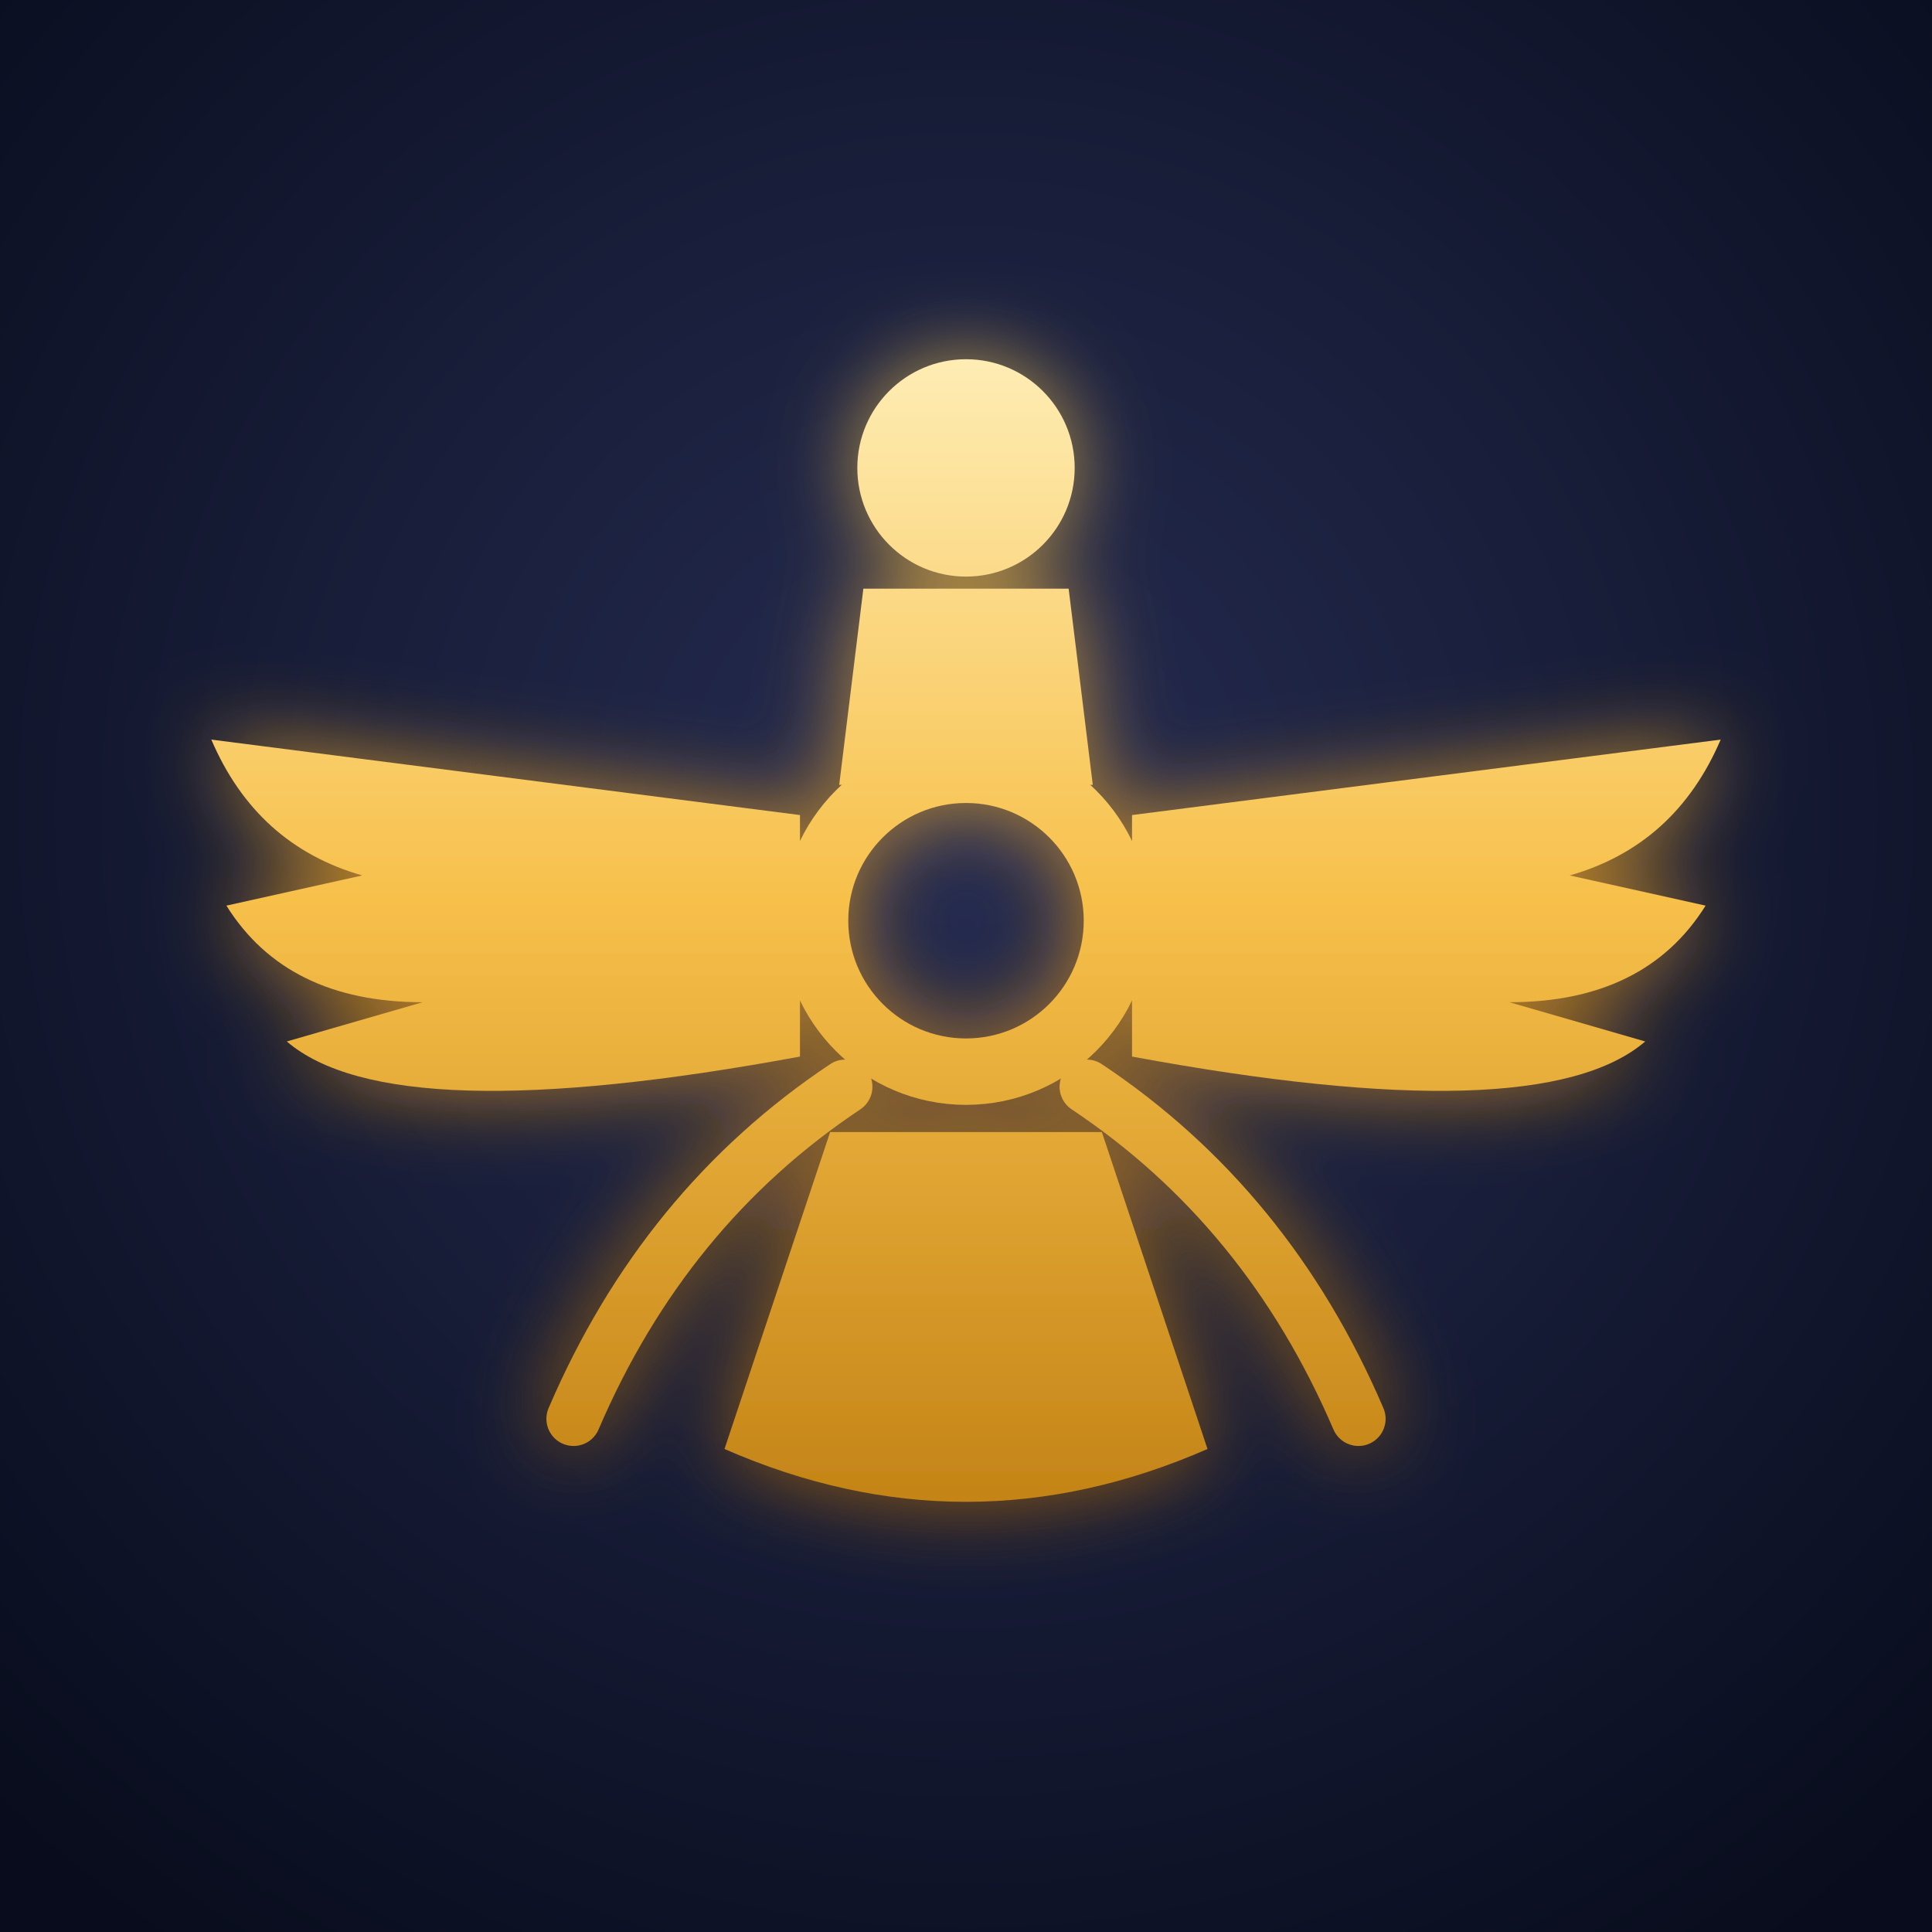
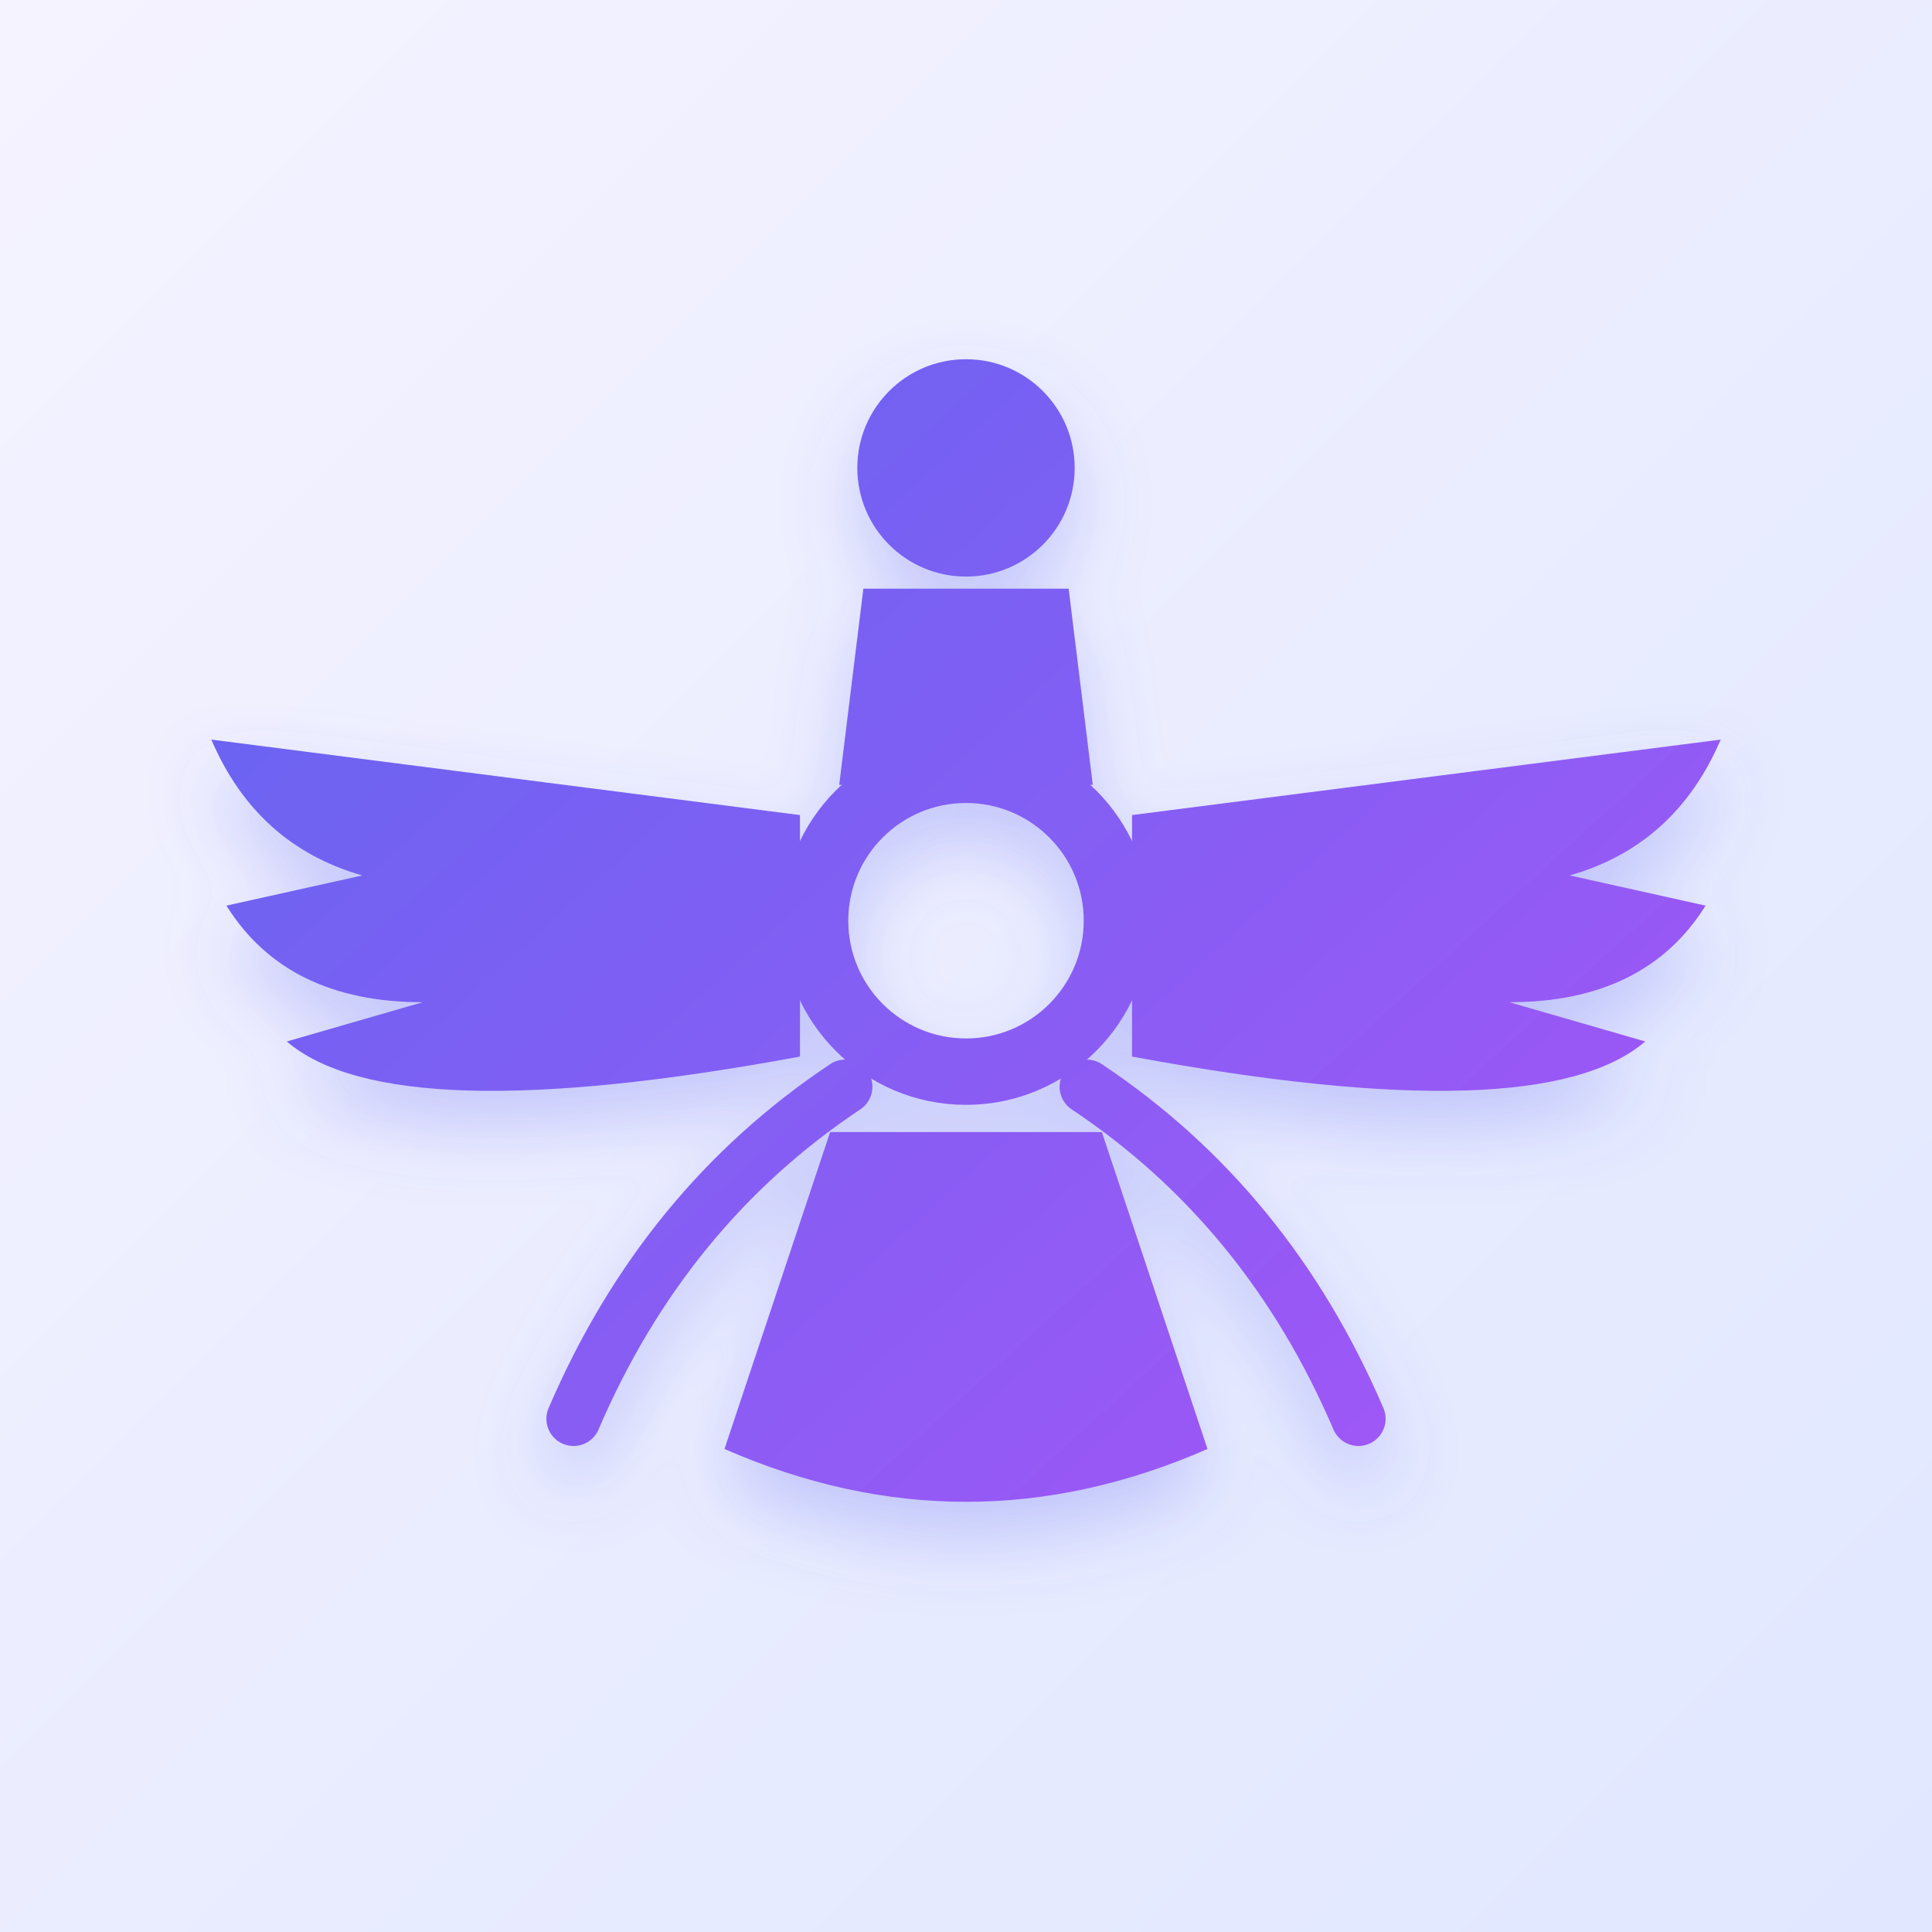
<svg xmlns="http://www.w3.org/2000/svg" viewBox="0 0 64 64" width="128" height="128">
  <defs>
-     <radialGradient id="bg" cx="50%" cy="42%" r="72%">
-       <stop offset="0" stop-color="#262C52" />
-       <stop offset="1" stop-color="#080C1C" />
-     </radialGradient>
-     <linearGradient id="g" gradientUnits="userSpaceOnUse" x1="0" y1="10" x2="0" y2="54">
-       <stop offset="0" stop-color="#FFF1BF" />
-       <stop offset=".45" stop-color="#F7C04A" />
-       <stop offset="1" stop-color="#B9770C" />
+     <linearGradient id="bg" x1="0" y1="0" x2="1" y2="1">
+       <stop offset="0" stop-color="#F5F3FF" />
+       <stop offset="1" stop-color="#E0E7FF" />
    </linearGradient>
-     <filter id="glow" x="-30%" y="-30%" width="160%" height="160%">
-       <feGaussianBlur stdDeviation="1.4" result="b" />
-       <feColorMatrix in="b" type="matrix" values="1 0 0 0 0  0 .75 0 0 0  0 0 .2 0 0  0 0 0 .7 0" result="c" />
-       <feMerge>
-         <feMergeNode in="c" />
-         <feMergeNode in="SourceGraphic" />
-       </feMerge>
+     <linearGradient id="g" gradientUnits="userSpaceOnUse" x1="12" y1="10" x2="52" y2="54">
+       <stop offset="0" stop-color="#6366F1" />
+       <stop offset="1" stop-color="#A855F7" />
+     </linearGradient>
+     <filter id="sh" x="-30%" y="-30%" width="160%" height="160%">
+       <feDropShadow dx="0" dy="1.2" stdDeviation="1.2" flood-color="#6366F1" flood-opacity=".28" />
    </filter>
  </defs>
  <rect width="64" height="64" fill="url(#bg)" />
-   <g fill="url(#g)" stroke="url(#g)" stroke-width="0" stroke-linecap="round" stroke-linejoin="round" filter="url(#glow)">
+   <g fill="url(#g)" stroke="url(#g)" stroke-width="0" stroke-linecap="round" stroke-linejoin="round" filter="url(#sh)">
    <circle cx="32" cy="15.5" r="3.6" />
    <path d="M28.6 19.5 H35.4 L36.2 26 H27.8 Z" />
    <circle cx="32" cy="30.5" r="5" fill="none" stroke-width="2.2" />
    <path d="M26.5 27 L7 24.5 Q8.5 28 12 29 L7.5 30 Q9.5 33.2 14 33.2 L9.5 34.5 Q13 37.5 26.5 35 Z" />
    <path d="M37.5 27 L57 24.5 Q55.5 28 52 29 L56.5 30 Q54.5 33.2 50 33.2 L54.5 34.5 Q51 37.5 37.5 35 Z" />
    <path d="M27.5 37.5 H36.5 L40 48 Q32 51.5 24 48 Z" />
    <path d="M28 36 Q22 40 19 47" fill="none" stroke-width="1.8" />
    <path d="M36 36 Q42 40 45 47" fill="none" stroke-width="1.8" />
  </g>
</svg>
